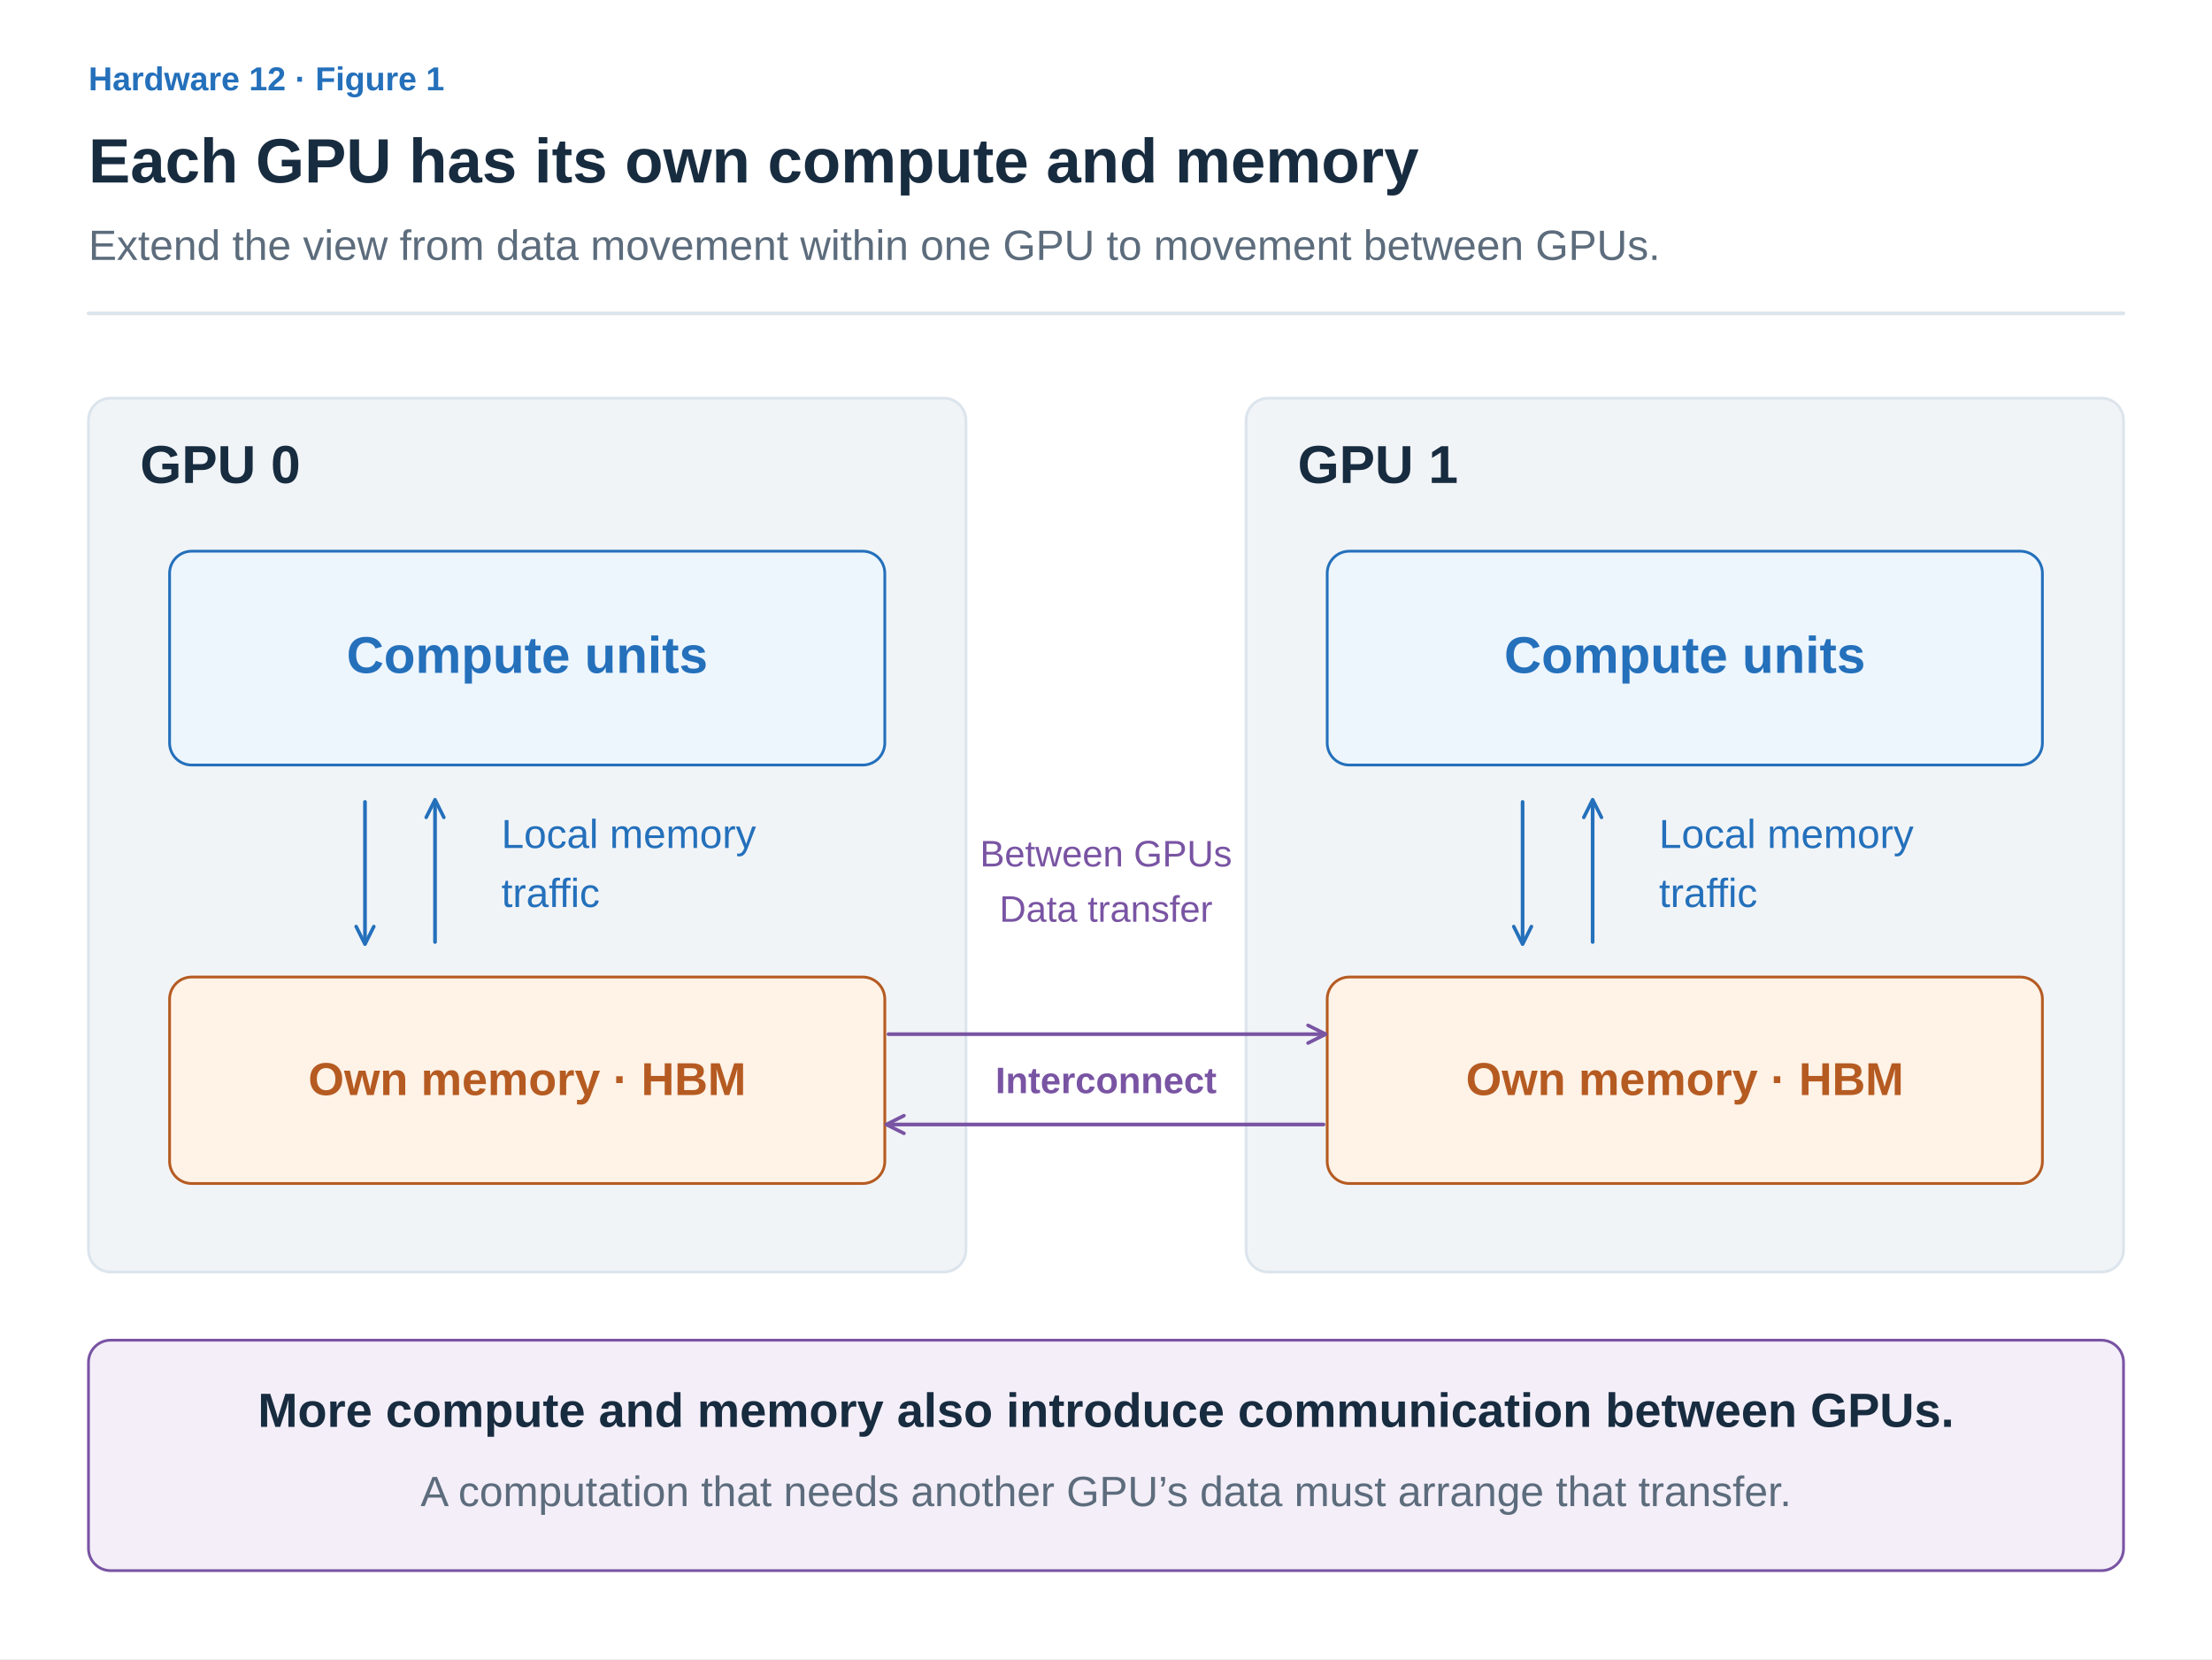
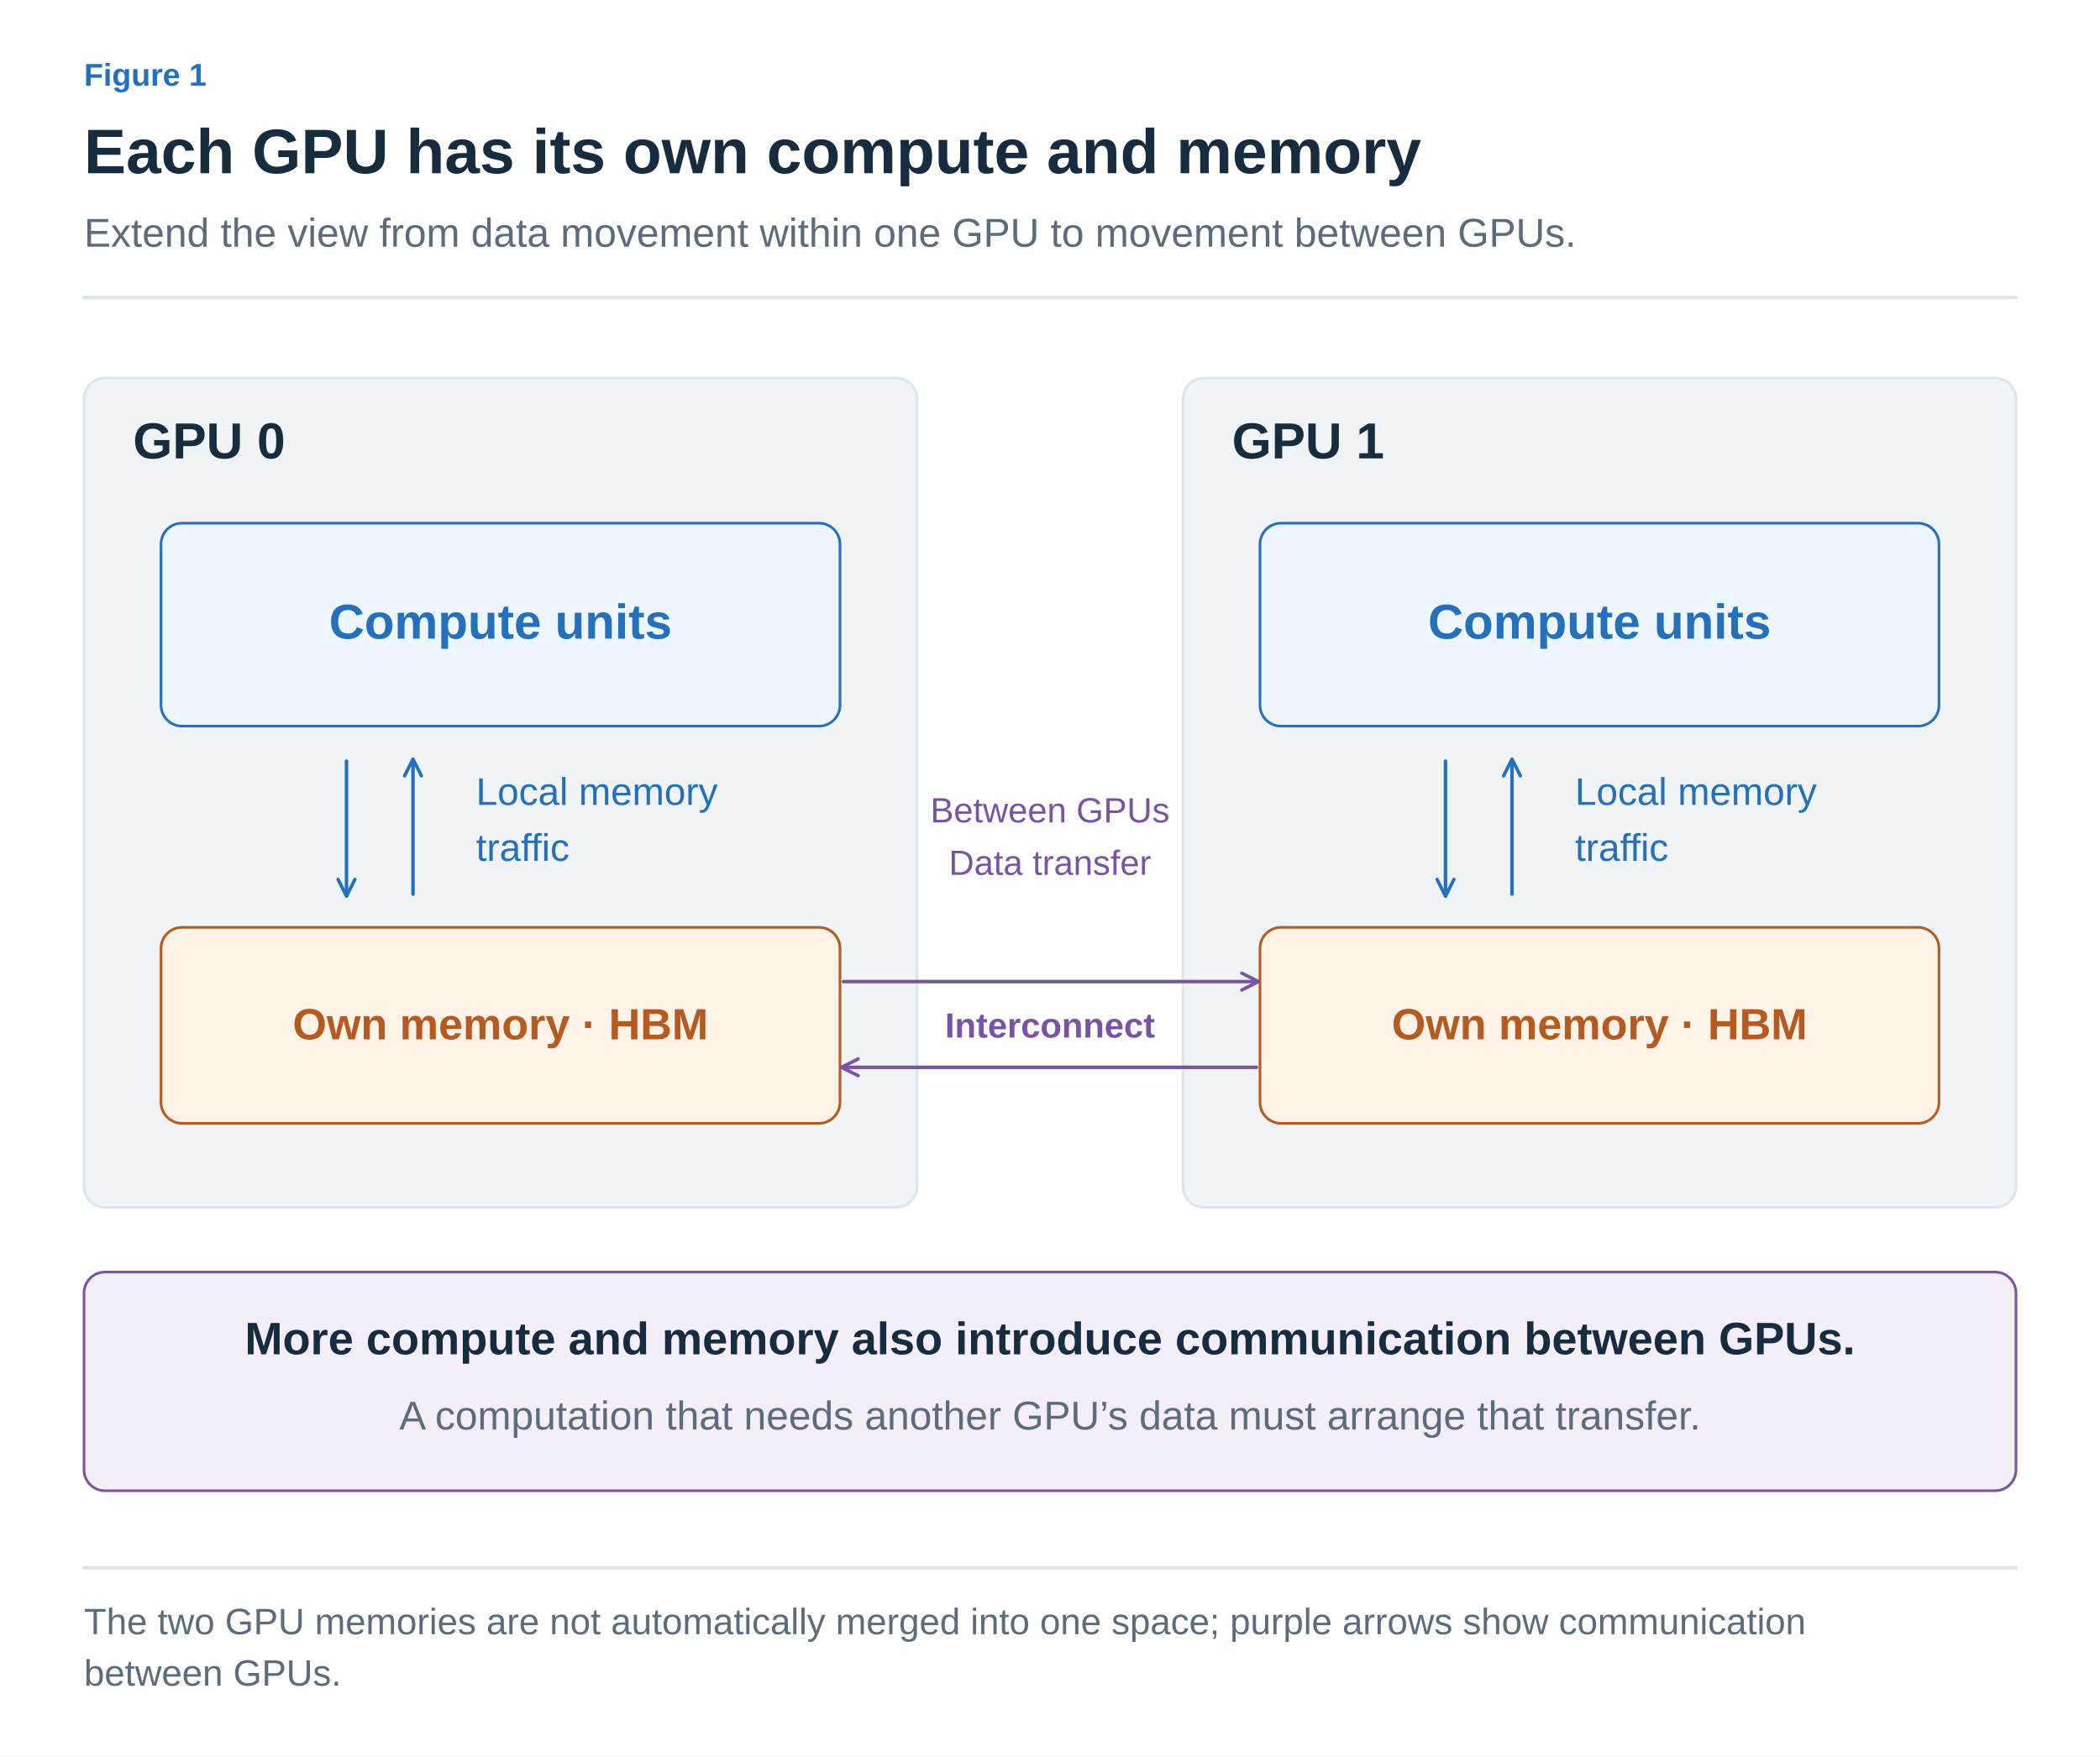
- <svg xmlns="http://www.w3.org/2000/svg" width="1200" height="900" viewBox="0 0 1200 900" role="img" aria-labelledby="title desc">
+ <svg xmlns="http://www.w3.org/2000/svg" width="1200" height="1004" viewBox="0 0 1200 1004" role="img" aria-labelledby="title desc">
  <defs>
-     <marker id="muted" viewBox="0 0 10 10" refX="8" refY="5" markerWidth="6" markerHeight="6" orient="auto">
+     <marker id="arrow-ink" viewBox="0 0 10 10" refX="8" refY="5" markerWidth="6" markerHeight="6" orient="auto">
+       <path d="M1 1 L9 5 L1 9" fill="none" stroke="#182C40" stroke-width="1.6" />
+     </marker>
+     <marker id="arrow-muted" viewBox="0 0 10 10" refX="8" refY="5" markerWidth="6" markerHeight="6" orient="auto">
      <path d="M1 1 L9 5 L1 9" fill="none" stroke="#5C6C7C" stroke-width="1.6" />
    </marker>
-     <marker id="blue" viewBox="0 0 10 10" refX="8" refY="5" markerWidth="6" markerHeight="6" orient="auto">
+     <marker id="arrow-line" viewBox="0 0 10 10" refX="8" refY="5" markerWidth="6" markerHeight="6" orient="auto">
+       <path d="M1 1 L9 5 L1 9" fill="none" stroke="#DCE4EC" stroke-width="1.6" />
+     </marker>
+     <marker id="arrow-paper" viewBox="0 0 10 10" refX="8" refY="5" markerWidth="6" markerHeight="6" orient="auto">
+       <path d="M1 1 L9 5 L1 9" fill="none" stroke="#FFFFFF" stroke-width="1.6" />
+     </marker>
+     <marker id="arrow-blue" viewBox="0 0 10 10" refX="8" refY="5" markerWidth="6" markerHeight="6" orient="auto">
      <path d="M1 1 L9 5 L1 9" fill="none" stroke="#2470BB" stroke-width="1.6" />
    </marker>
-     <marker id="orange" viewBox="0 0 10 10" refX="8" refY="5" markerWidth="6" markerHeight="6" orient="auto">
+     <marker id="arrow-teal" viewBox="0 0 10 10" refX="8" refY="5" markerWidth="6" markerHeight="6" orient="auto">
+       <path d="M1 1 L9 5 L1 9" fill="none" stroke="#287D78" stroke-width="1.6" />
+     </marker>
+     <marker id="arrow-orange" viewBox="0 0 10 10" refX="8" refY="5" markerWidth="6" markerHeight="6" orient="auto">
      <path d="M1 1 L9 5 L1 9" fill="none" stroke="#B55B22" stroke-width="1.6" />
    </marker>
-     <marker id="teal" viewBox="0 0 10 10" refX="8" refY="5" markerWidth="6" markerHeight="6" orient="auto">
-       <path d="M1 1 L9 5 L1 9" fill="none" stroke="#287D78" stroke-width="1.6" />
-     </marker>
-     <marker id="purple" viewBox="0 0 10 10" refX="8" refY="5" markerWidth="6" markerHeight="6" orient="auto">
+     <marker id="arrow-purple" viewBox="0 0 10 10" refX="8" refY="5" markerWidth="6" markerHeight="6" orient="auto">
      <path d="M1 1 L9 5 L1 9" fill="none" stroke="#7954A3" stroke-width="1.6" />
    </marker>
+     <marker id="arrow-gray" viewBox="0 0 10 10" refX="8" refY="5" markerWidth="6" markerHeight="6" orient="auto">
+       <path d="M1 1 L9 5 L1 9" fill="none" stroke="#657789" stroke-width="1.6" />
+     </marker>
+     <marker id="arrow-red" viewBox="0 0 10 10" refX="8" refY="5" markerWidth="6" markerHeight="6" orient="auto">
+       <path d="M1 1 L9 5 L1 9" fill="none" stroke="#B34242" stroke-width="1.6" />
+     </marker>
+     <marker id="arrow-indigo" viewBox="0 0 10 10" refX="8" refY="5" markerWidth="6" markerHeight="6" orient="auto">
+       <path d="M1 1 L9 5 L1 9" fill="none" stroke="#4C60A8" stroke-width="1.6" />
+     </marker>
+     <marker id="arrow-slate" viewBox="0 0 10 10" refX="8" refY="5" markerWidth="6" markerHeight="6" orient="auto">
+       <path d="M1 1 L9 5 L1 9" fill="none" stroke="#8191A0" stroke-width="1.6" />
+     </marker>
+     <marker id="arrow-surface" viewBox="0 0 10 10" refX="8" refY="5" markerWidth="6" markerHeight="6" orient="auto">
+       <path d="M1 1 L9 5 L1 9" fill="none" stroke="#F8FAFC" stroke-width="1.6" />
+     </marker>
  </defs>
-   <style>text{font-family:Arial,"Apple SD Gothic Neo","Noto Sans KR",sans-serif}path{stroke-linecap:round;stroke-linejoin:round}</style>
-   <rect width="1200" height="900" fill="white" />
-   <text x="48" y="49" fill="#2470BB" font-size="18" font-weight="600" text-anchor="start">Hardware 12 · Figure 1</text>
-   <text x="48" y="99" fill="#182C40" font-size="34" font-weight="700" text-anchor="start">Each GPU has its own compute and memory</text>
-   <text x="48" y="141" fill="#5C6C7C" font-size="23" font-weight="400" text-anchor="start">Extend the view from data movement within one GPU to movement between GPUs.</text>
-   <path d="M48,170 H1152" fill="none" stroke="#DCE4EC" stroke-width="2" />
-   <rect x="48" y="216" width="476" height="474" rx="12" fill="#F1F4F7" stroke="#DCE4EC" stroke-width="1.5" />
-   <text x="76" y="262" fill="#182C40" font-size="29" font-weight="700" text-anchor="start">GPU 0</text>
-   <rect x="92" y="299" width="388" height="116" rx="12" fill="#EDF5FD" stroke="#2470BB" stroke-width="1.5" />
-   <text x="286.0" y="365.0" fill="#2470BB" font-size="28" font-weight="600" text-anchor="middle">Compute units</text>
-   <path d="M198,435 L198,511" fill="none" stroke="#2470BB" stroke-width="2" marker-end="url(#blue)" />
-   <path d="M236,511 L236,435" fill="none" stroke="#2470BB" stroke-width="2" marker-end="url(#blue)" />
-   <text x="272" y="460" fill="#2470BB" font-size="22" font-weight="400" text-anchor="start">Local memory</text>
-   <text x="272" y="492" fill="#2470BB" font-size="22" font-weight="400" text-anchor="start">traffic</text>
-   <rect x="92" y="530" width="388" height="112" rx="12" fill="#FFF2E6" stroke="#B55B22" stroke-width="1.5" />
-   <text x="286.0" y="594.0" fill="#B55B22" font-size="25" font-weight="600" text-anchor="middle">Own memory · HBM</text>
-   <rect x="676" y="216" width="476" height="474" rx="12" fill="#F1F4F7" stroke="#DCE4EC" stroke-width="1.5" />
-   <text x="704" y="262" fill="#182C40" font-size="29" font-weight="700" text-anchor="start">GPU 1</text>
-   <rect x="720" y="299" width="388" height="116" rx="12" fill="#EDF5FD" stroke="#2470BB" stroke-width="1.5" />
-   <text x="914.0" y="365.0" fill="#2470BB" font-size="28" font-weight="600" text-anchor="middle">Compute units</text>
-   <path d="M826,435 L826,511" fill="none" stroke="#2470BB" stroke-width="2" marker-end="url(#blue)" />
-   <path d="M864,511 L864,435" fill="none" stroke="#2470BB" stroke-width="2" marker-end="url(#blue)" />
-   <text x="900" y="460" fill="#2470BB" font-size="22" font-weight="400" text-anchor="start">Local memory</text>
-   <text x="900" y="492" fill="#2470BB" font-size="22" font-weight="400" text-anchor="start">traffic</text>
-   <rect x="720" y="530" width="388" height="112" rx="12" fill="#FFF2E6" stroke="#B55B22" stroke-width="1.5" />
-   <text x="914.0" y="594.0" fill="#B55B22" font-size="25" font-weight="600" text-anchor="middle">Own memory · HBM</text>
-   <path d="M482,561 L718,561" fill="none" stroke="#7954A3" stroke-width="2" marker-end="url(#purple)" />
-   <path d="M718,610 L482,610" fill="none" stroke="#7954A3" stroke-width="2" marker-end="url(#purple)" />
-   <text x="600" y="470" fill="#7954A3" font-size="20" font-weight="400" text-anchor="middle">Between GPUs</text>
-   <text x="600" y="500" fill="#7954A3" font-size="20" font-weight="400" text-anchor="middle">Data transfer</text>
-   <text x="600" y="593" fill="#7954A3" font-size="20" font-weight="600" text-anchor="middle">Interconnect</text>
-   <rect x="48" y="727" width="1104" height="125" rx="12" fill="#F3EEF8" stroke="#7954A3" stroke-width="1.5" />
-   <text x="600" y="774" fill="#182C40" font-size="26" font-weight="700" text-anchor="middle">More compute and memory also introduce communication between GPUs.</text>
-   <text x="600" y="817" fill="#5C6C7C" font-size="23" font-weight="400" text-anchor="middle">A computation that needs another GPU’s data must arrange that transfer.</text>
+   <style>text{font-family:Arial,"Apple SD Gothic Neo","Noto Sans KR",sans-serif}text[font-family]{font-family:Menlo,Consolas,monospace}path{stroke-linecap:round;stroke-linejoin:round}</style>
+   <rect width="100%" height="100%" fill="white" />
+   <text x="48" y="49" fill="#2470BB" font-size="18" font-weight="600" text-anchor="start" data-max-width="1104">Figure 1</text>
+   <text x="48" y="99" fill="#182C40" font-size="36" font-weight="700" text-anchor="start" data-max-width="1104">Each GPU has its own compute and memory</text>
+   <text x="48" y="141" fill="#5C6C7C" font-size="23" font-weight="400" text-anchor="start" data-max-width="1104">Extend the view from data movement within one GPU to movement between GPUs.</text>
+   <path d="M48,170 H1152" stroke="#DCE4EC" stroke-width="2" />
+   <g transform="translate(48 206) scale(1)" data-panel="1">
+     <g transform="translate(-48 -206)">
+       <rect x="48" y="216" width="476" height="474" rx="12" fill="#F1F4F7" stroke="#DCE4EC" stroke-width="1.5" />
+       <text x="76" y="262" fill="#182C40" font-size="29" font-weight="700" text-anchor="start">GPU 0</text>
+       <rect x="92" y="299" width="388" height="116" rx="12" fill="#EDF5FD" stroke="#2470BB" stroke-width="1.5" />
+       <text x="286" y="365" fill="#2470BB" font-size="28" font-weight="600" text-anchor="middle">Compute units</text>
+       <path d="M198,435 L198,511" fill="none" stroke="#2470BB" stroke-width="2" marker-end="url(#arrow-blue)" />
+       <path d="M236,511 L236,435" fill="none" stroke="#2470BB" stroke-width="2" marker-end="url(#arrow-blue)" />
+       <text x="272" y="460" fill="#2470BB" font-size="22" font-weight="400" text-anchor="start">Local memory</text>
+       <text x="272" y="492" fill="#2470BB" font-size="22" font-weight="400" text-anchor="start">traffic</text>
+       <rect x="92" y="530" width="388" height="112" rx="12" fill="#FFF2E6" stroke="#B55B22" stroke-width="1.5" />
+       <text x="286" y="594" fill="#B55B22" font-size="25" font-weight="600" text-anchor="middle">Own memory · HBM</text>
+       <rect x="676" y="216" width="476" height="474" rx="12" fill="#F1F4F7" stroke="#DCE4EC" stroke-width="1.5" />
+       <text x="704" y="262" fill="#182C40" font-size="29" font-weight="700" text-anchor="start">GPU 1</text>
+       <rect x="720" y="299" width="388" height="116" rx="12" fill="#EDF5FD" stroke="#2470BB" stroke-width="1.5" />
+       <text x="914" y="365" fill="#2470BB" font-size="28" font-weight="600" text-anchor="middle">Compute units</text>
+       <path d="M826,435 L826,511" fill="none" stroke="#2470BB" stroke-width="2" marker-end="url(#arrow-blue)" />
+       <path d="M864,511 L864,435" fill="none" stroke="#2470BB" stroke-width="2" marker-end="url(#arrow-blue)" />
+       <text x="900" y="460" fill="#2470BB" font-size="22" font-weight="400" text-anchor="start">Local memory</text>
+       <text x="900" y="492" fill="#2470BB" font-size="22" font-weight="400" text-anchor="start">traffic</text>
+       <rect x="720" y="530" width="388" height="112" rx="12" fill="#FFF2E6" stroke="#B55B22" stroke-width="1.5" />
+       <text x="914" y="594" fill="#B55B22" font-size="25" font-weight="600" text-anchor="middle">Own memory · HBM</text>
+       <path d="M482,561 L718,561" fill="none" stroke="#7954A3" stroke-width="2" marker-end="url(#arrow-purple)" />
+       <path d="M718,610 L482,610" fill="none" stroke="#7954A3" stroke-width="2" marker-end="url(#arrow-purple)" />
+       <text x="600" y="470" fill="#7954A3" font-size="20" font-weight="400" text-anchor="middle">Between GPUs</text>
+       <text x="600" y="500" fill="#7954A3" font-size="20" font-weight="400" text-anchor="middle">Data transfer</text>
+       <text x="600" y="593" fill="#7954A3" font-size="20" font-weight="600" text-anchor="middle">Interconnect</text>
+       <rect x="48" y="727" width="1104" height="125" rx="12" fill="#F3EEF8" stroke="#7954A3" stroke-width="1.5" />
+       <text x="600" y="774" fill="#182C40" font-size="26" font-weight="700" text-anchor="middle">More compute and memory also introduce communication between GPUs.</text>
+       <text x="600" y="817" fill="#5C6C7C" font-size="23" font-weight="400" text-anchor="middle">A computation that needs another GPU’s data must arrange that transfer.</text>
+     </g>
+   </g>
+   <path d="M48,896 H1152" stroke="#DCE4EC" stroke-width="2" />
+   <text x="48" y="934" fill="#5C6C7C" font-size="21" font-weight="400" text-anchor="start" data-max-width="1104">The two GPU memories are not automatically merged into one space; purple arrows show communication</text>
+   <text x="48" y="963.4" fill="#5C6C7C" font-size="21" font-weight="400" text-anchor="start" data-max-width="1104">between GPUs.</text>
</svg>
